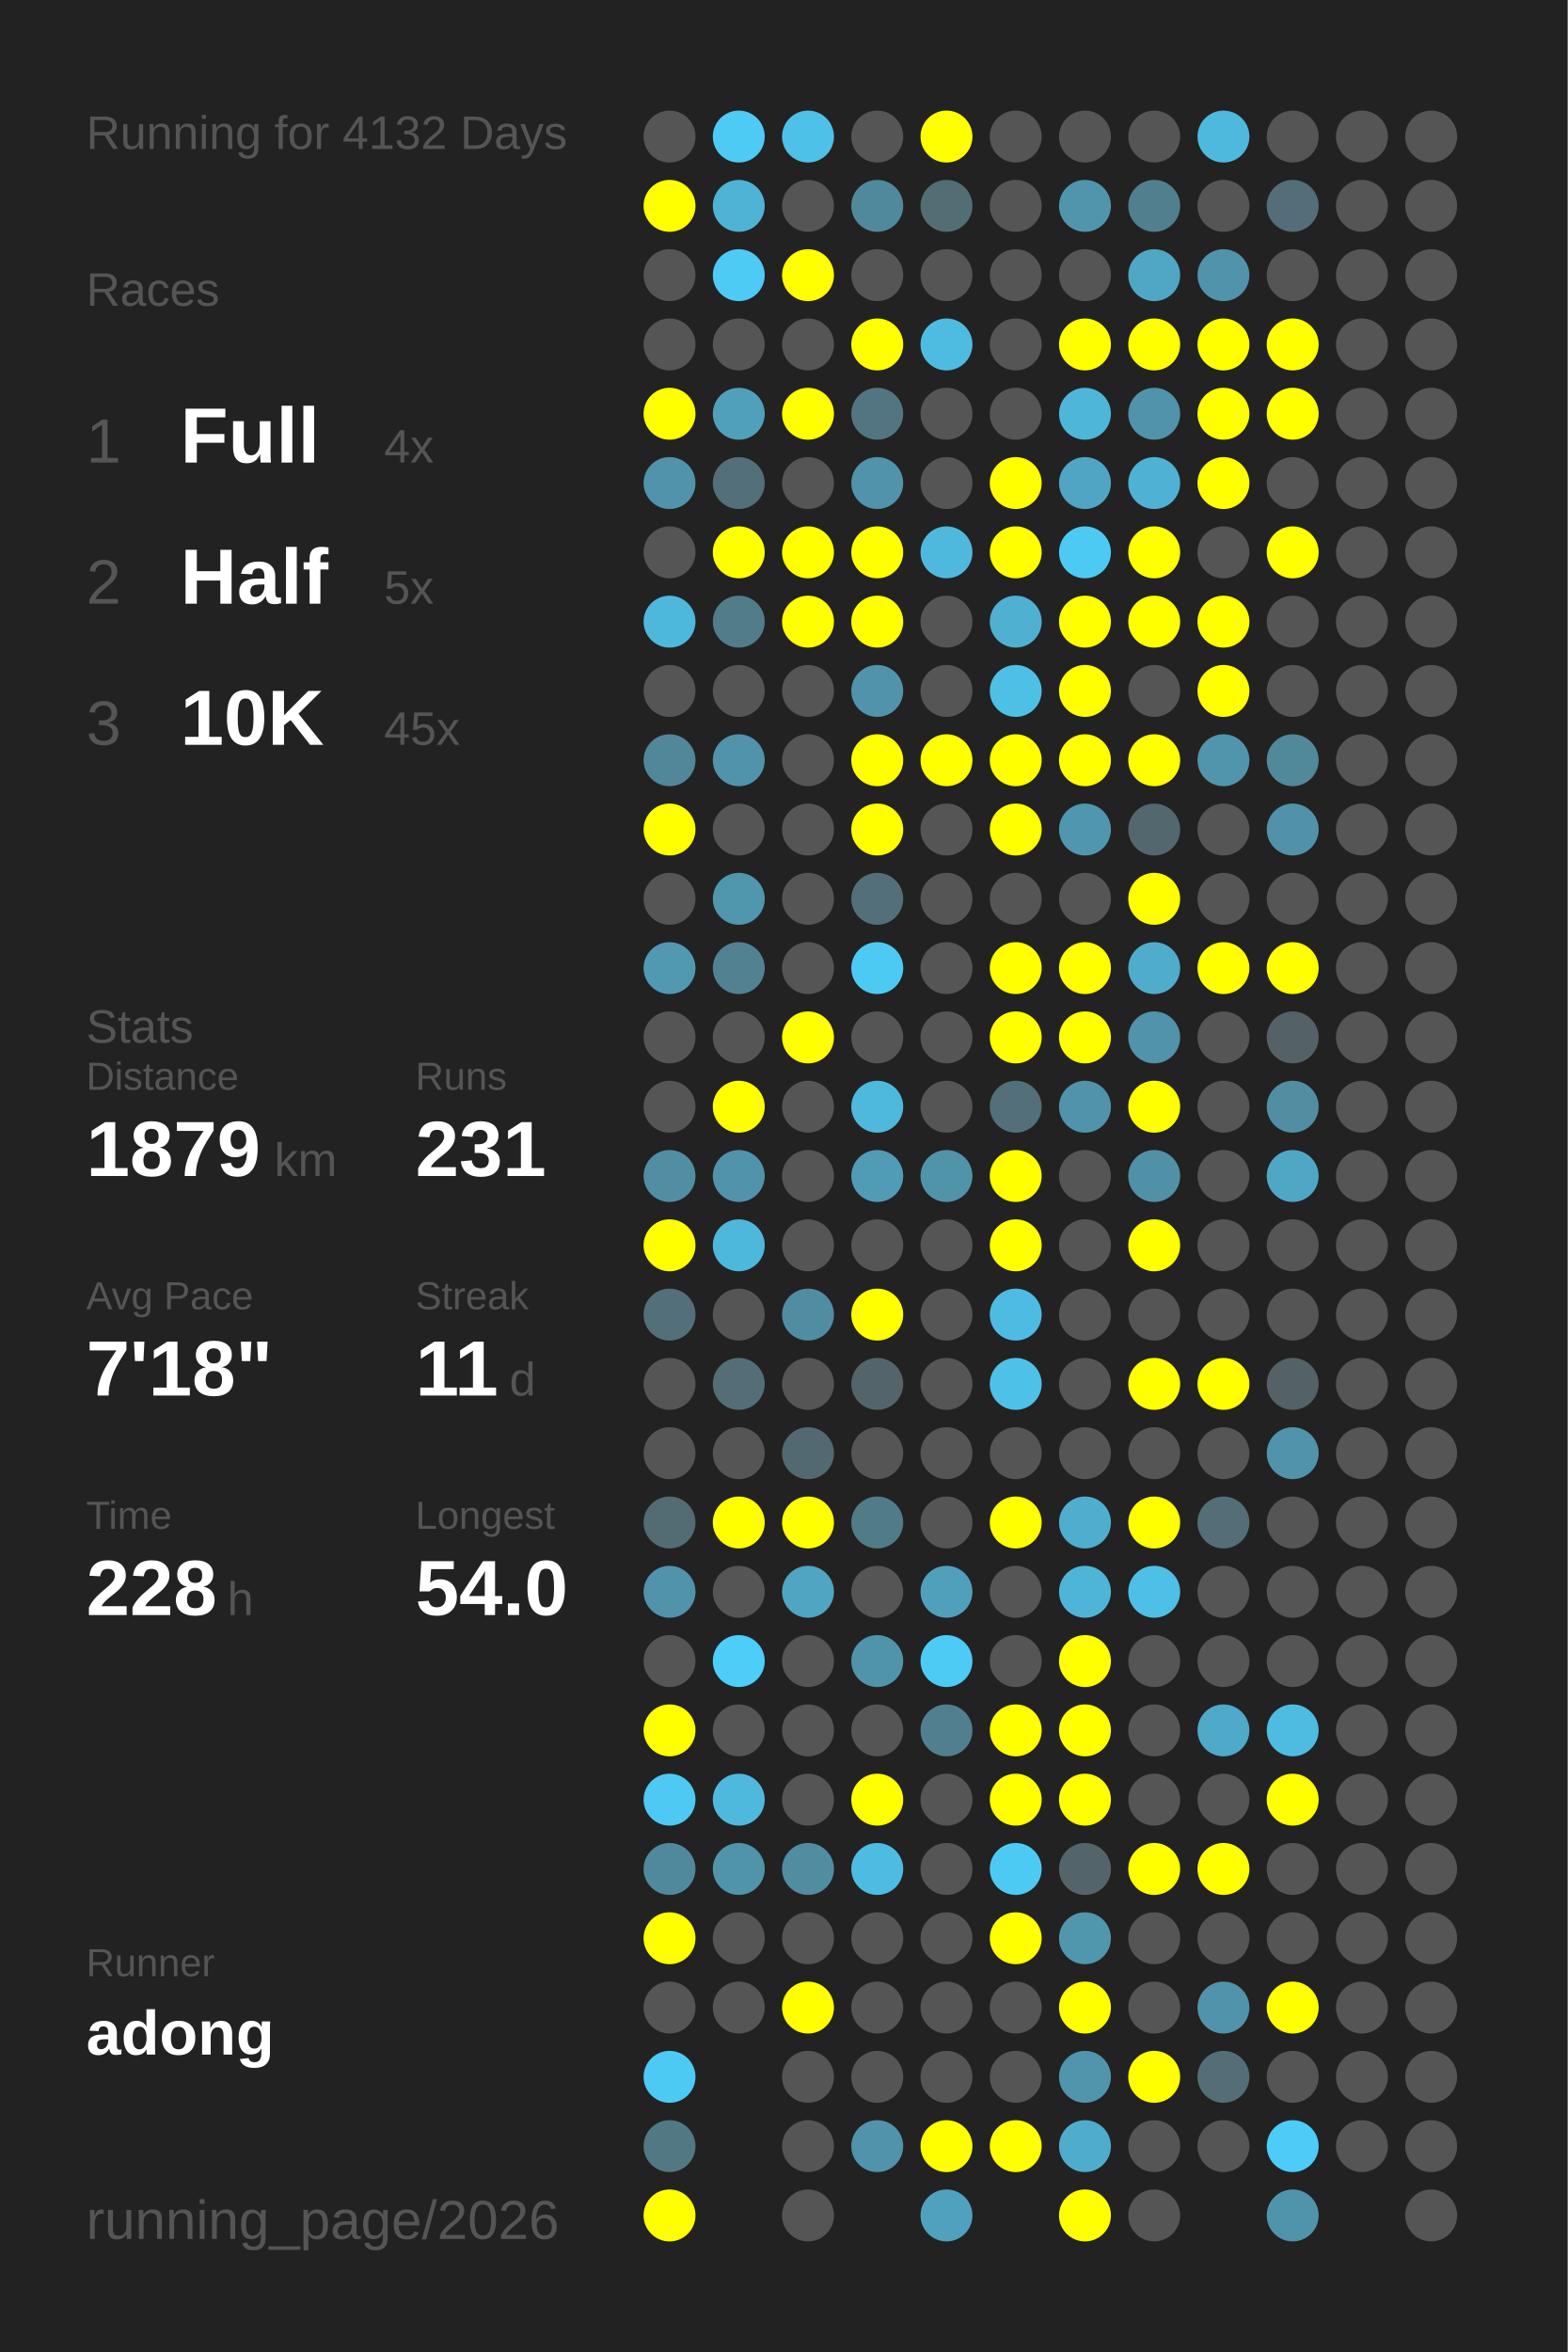
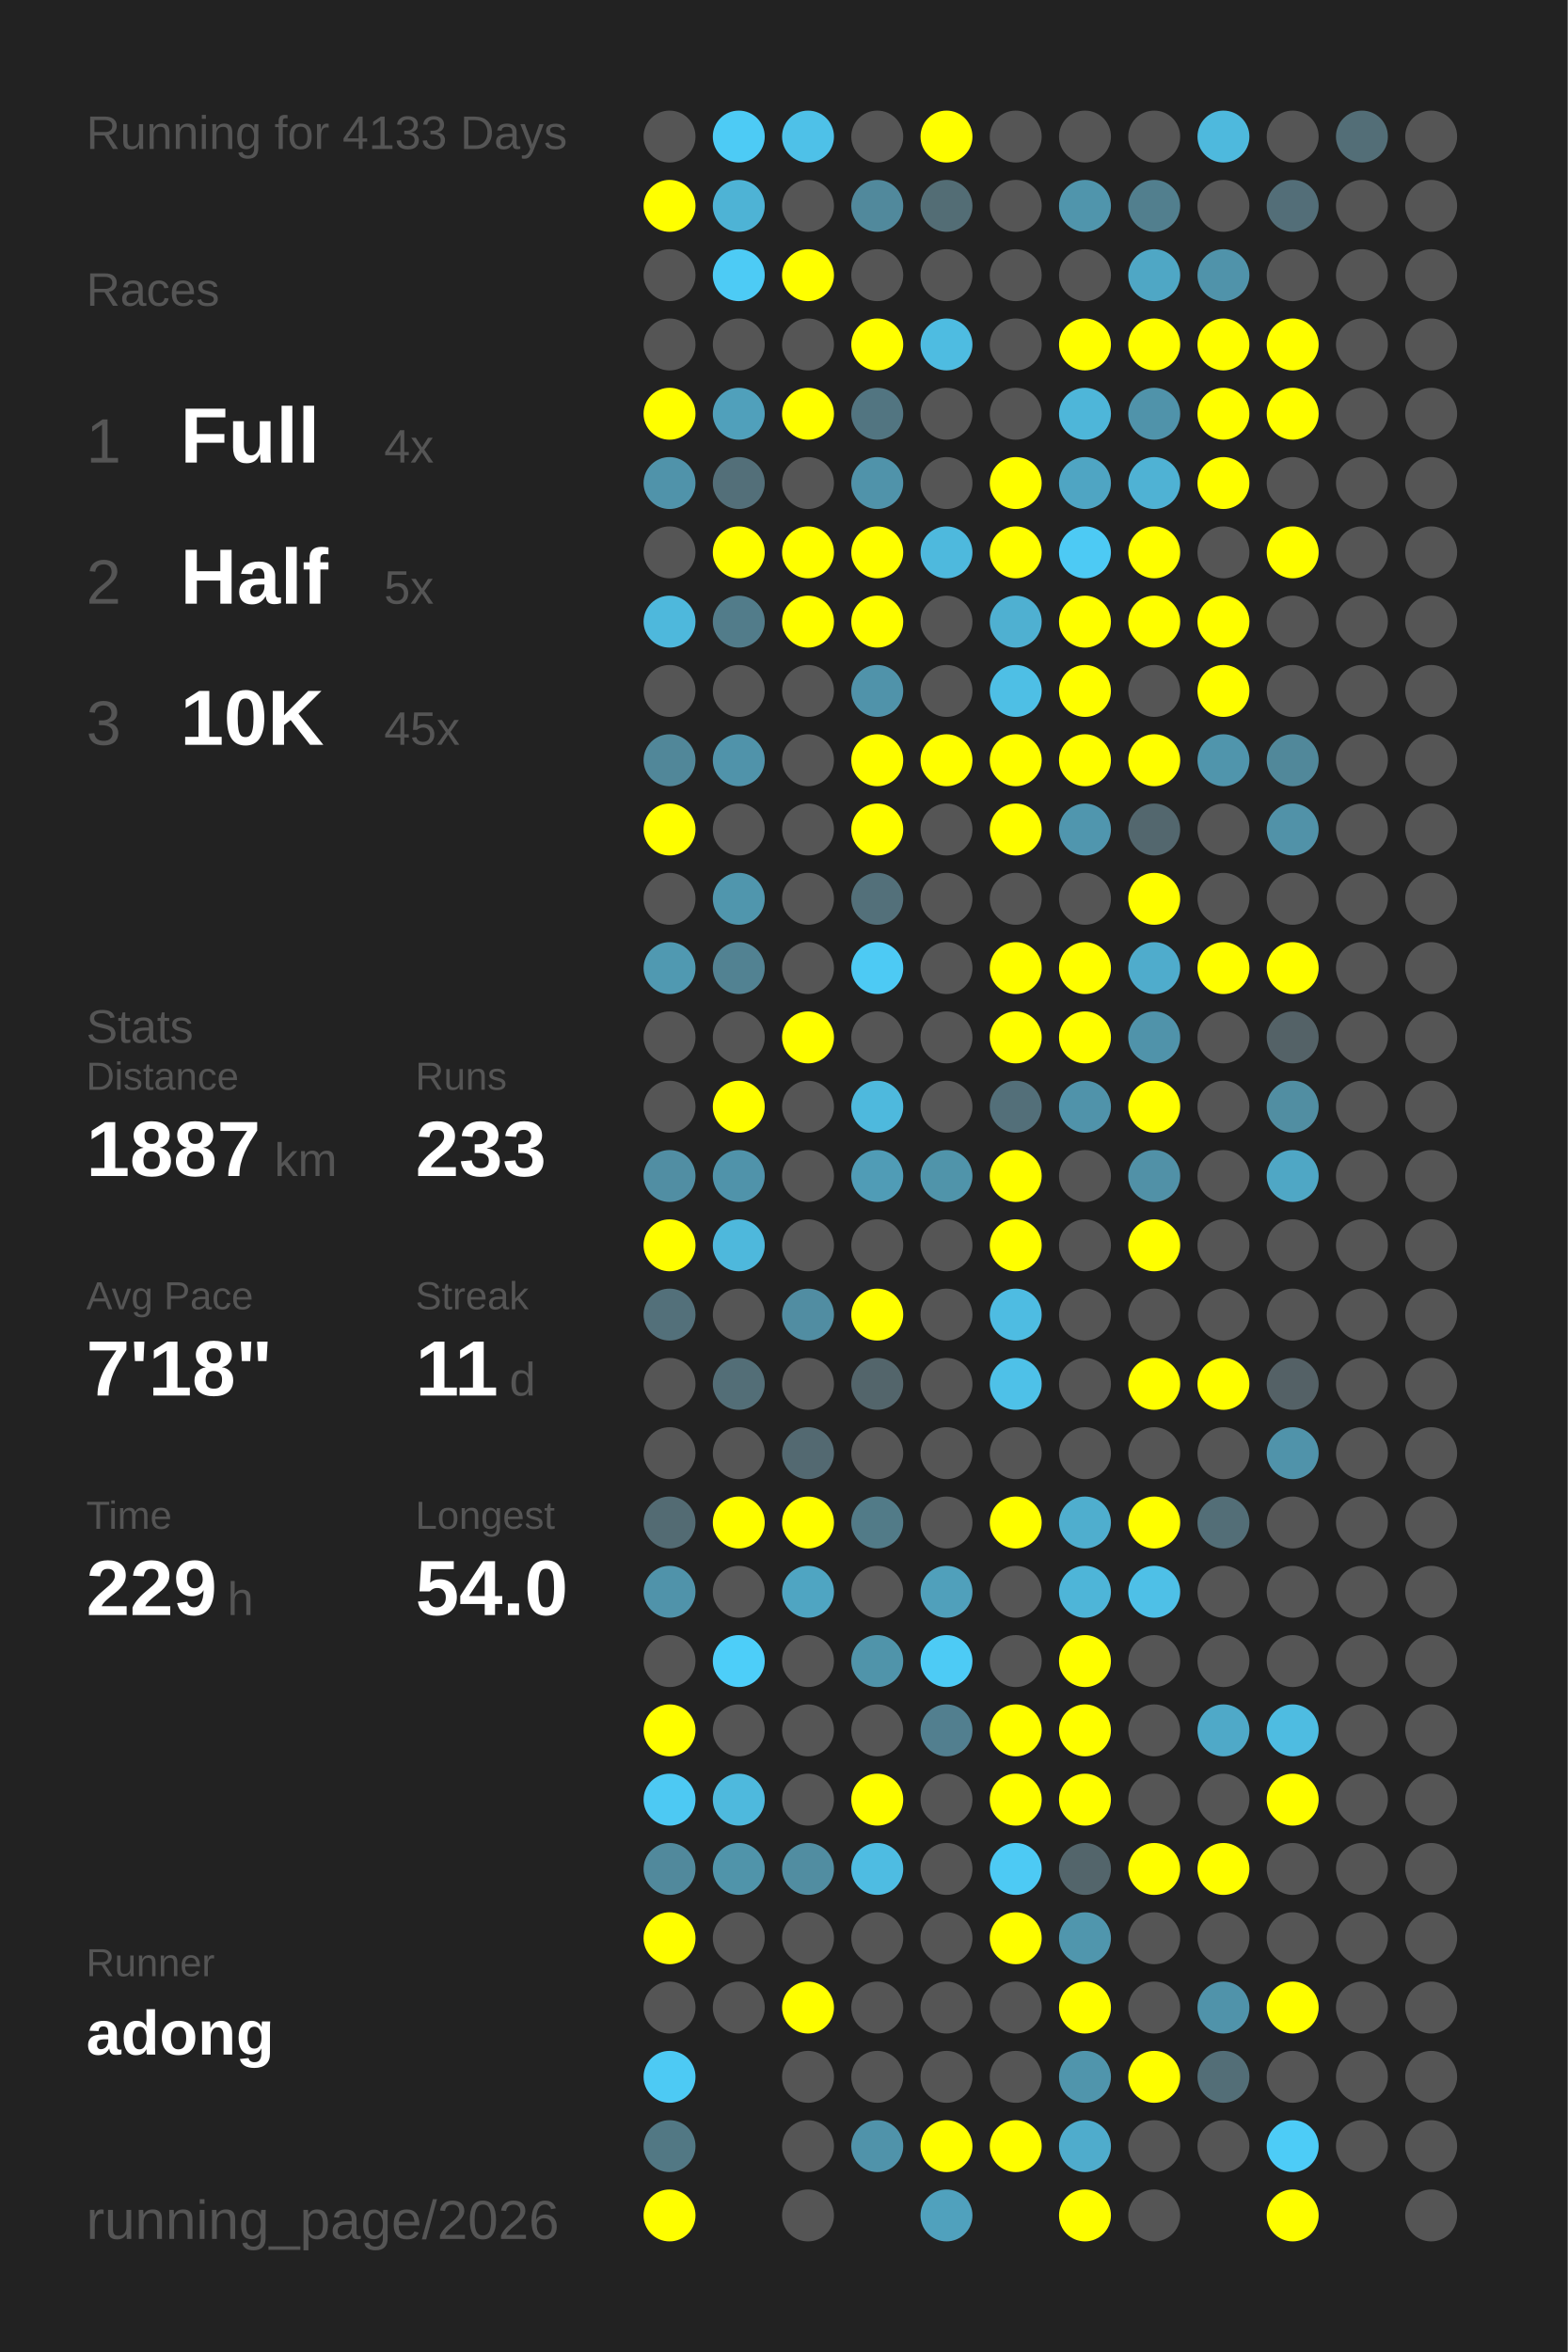
<svg xmlns="http://www.w3.org/2000/svg" baseProfile="full" height="300mm" version="1.1" viewBox="0,0,200,300" width="200mm">
  <defs />
  <rect fill="#222222" height="300" width="200" x="0" y="0" />
-   <text fill="#555555" style="font-size:6px; font-family:Arial;" x="11" y="19">Running for 4132 Days</text>
+   <text fill="#555555" style="font-size:6px; font-family:Arial;" x="11" y="19">Running for 4133 Days</text>
  <text fill="#555555" style="font-size:6px; font-family:Arial;" x="11" y="39">Races</text>
  <text fill="#555555" style="font-size:8px; font-family:Arial;" x="11" y="59">1</text>
  <text fill="#FFFFFF" style="font-size:10px; font-family:Arial; font-weight:bold;" x="23" y="59">Full</text>
  <text fill="#555555" style="font-size:6px; font-family:Arial;" x="49" y="59">4x</text>
  <text fill="#555555" style="font-size:8px; font-family:Arial;" x="11" y="77">2</text>
  <text fill="#FFFFFF" style="font-size:10px; font-family:Arial; font-weight:bold;" x="23" y="77">Half</text>
  <text fill="#555555" style="font-size:6px; font-family:Arial;" x="49" y="77">5x</text>
  <text fill="#555555" style="font-size:8px; font-family:Arial;" x="11" y="95">3</text>
  <text fill="#FFFFFF" style="font-size:10px; font-family:Arial; font-weight:bold;" x="23" y="95">10K</text>
  <text fill="#555555" style="font-size:6px; font-family:Arial;" x="49" y="95">45x</text>
  <text fill="#555555" style="font-size:6px; font-family:Arial;" x="11" y="133">Stats</text>
  <text fill="#555555" style="font-size:5px; font-family:Arial;" x="11" y="139">Distance</text>
-   <text fill="#FFFFFF" style="font-size:10px; font-family:Arial; font-weight:bold;" x="11" y="150">1879</text>
+   <text fill="#FFFFFF" style="font-size:10px; font-family:Arial; font-weight:bold;" x="11" y="150">1887</text>
  <text fill="#555555" style="font-size:6px; font-family:Arial;" x="35" y="150">km</text>
  <text fill="#555555" style="font-size:5px; font-family:Arial;" x="53" y="139">Runs</text>
-   <text fill="#FFFFFF" style="font-size:10px; font-family:Arial; font-weight:bold;" x="53" y="150">231</text>
+   <text fill="#FFFFFF" style="font-size:10px; font-family:Arial; font-weight:bold;" x="53" y="150">233</text>
  <text fill="#555555" style="font-size:5px; font-family:Arial;" x="11" y="167">Avg Pace</text>
  <text fill="#FFFFFF" style="font-size:10px; font-family:Arial; font-weight:bold;" x="11" y="178">7'18"</text>
  <text fill="#555555" style="font-size:5px; font-family:Arial;" x="53" y="167">Streak</text>
  <text fill="#FFFFFF" style="font-size:10px; font-family:Arial; font-weight:bold;" x="53" y="178">11</text>
  <text fill="#555555" style="font-size:6px; font-family:Arial;" x="65" y="178">d</text>
  <text fill="#555555" style="font-size:5px; font-family:Arial;" x="11" y="195">Time</text>
-   <text fill="#FFFFFF" style="font-size:10px; font-family:Arial; font-weight:bold;" x="11" y="206">228</text>
+   <text fill="#FFFFFF" style="font-size:10px; font-family:Arial; font-weight:bold;" x="11" y="206">229</text>
  <text fill="#555555" style="font-size:6px; font-family:Arial;" x="29" y="206">h</text>
  <text fill="#555555" style="font-size:5px; font-family:Arial;" x="53" y="195">Longest</text>
  <text fill="#FFFFFF" style="font-size:10px; font-family:Arial; font-weight:bold;" x="53" y="206">54.0</text>
  <text fill="#555555" style="font-size:5px; font-family:Arial;" x="11" y="252.065">Runner</text>
  <text fill="#FFFFFF" style="font-size:8px; font-family:Arial; font-weight:bold;" x="11" y="262.065">adong</text>
  <text fill="#555555" style="font-size:7px; font-family:Arial;" x="11" y="285.581">running_page/2026</text>
  <circle cx="85.417" cy="17.419" fill="#555555" r="3.312" />
  <circle cx="85.417" cy="26.258" fill="#FFFF00" r="3.312" />
  <circle cx="85.417" cy="35.097" fill="#555555" r="3.312" />
  <circle cx="85.417" cy="43.935" fill="#555555" r="3.312" />
  <circle cx="85.417" cy="52.774" fill="#FFFF00" r="3.312" />
  <circle cx="85.417" cy="61.613" fill="#5093aa" r="3.312" />
  <circle cx="85.417" cy="70.452" fill="#555555" r="3.312" />
  <circle cx="85.417" cy="79.29" fill="#4eb8dc" r="3.312" />
  <circle cx="85.417" cy="88.129" fill="#555555" r="3.312" />
  <circle cx="85.417" cy="96.968" fill="#518799" r="3.312" />
  <circle cx="85.417" cy="105.806" fill="#FFFF00" r="3.312" />
  <circle cx="85.417" cy="114.645" fill="#555555" r="3.312" />
  <circle cx="85.417" cy="123.484" fill="#5099b1" r="3.312" />
  <circle cx="85.417" cy="132.323" fill="#555555" r="3.312" />
  <circle cx="85.417" cy="141.161" fill="#555555" r="3.312" />
  <circle cx="85.417" cy="150" fill="#518ea3" r="3.312" />
  <circle cx="85.417" cy="158.839" fill="#FFFF00" r="3.312" />
  <circle cx="85.417" cy="167.677" fill="#53707a" r="3.312" />
  <circle cx="85.417" cy="176.516" fill="#555555" r="3.312" />
  <circle cx="85.417" cy="185.355" fill="#555555" r="3.312" />
  <circle cx="85.417" cy="194.194" fill="#536b73" r="3.312" />
  <circle cx="85.417" cy="203.032" fill="#5093aa" r="3.312" />
  <circle cx="85.417" cy="211.871" fill="#555555" r="3.312" />
  <circle cx="85.417" cy="220.71" fill="#FFFF00" r="3.312" />
  <circle cx="85.417" cy="229.548" fill="#4dc9f3" r="3.312" />
  <circle cx="85.417" cy="238.387" fill="#51899c" r="3.312" />
  <circle cx="85.417" cy="247.226" fill="#FFFF00" r="3.312" />
  <circle cx="85.417" cy="256.065" fill="#555555" r="3.312" />
  <circle cx="85.417" cy="264.903" fill="#4dcaf4" r="3.312" />
  <circle cx="85.417" cy="273.742" fill="#527884" r="3.312" />
  <circle cx="85.417" cy="282.581" fill="#FFFF00" r="3.312" />
  <circle cx="94.25" cy="17.419" fill="#4dcbf5" r="3.312" />
  <circle cx="94.25" cy="26.258" fill="#4eb3d5" r="3.312" />
  <circle cx="94.25" cy="35.097" fill="#4dcbf5" r="3.312" />
  <circle cx="94.25" cy="43.935" fill="#555555" r="3.312" />
  <circle cx="94.25" cy="52.774" fill="#50a0bb" r="3.312" />
  <circle cx="94.25" cy="61.613" fill="#536f79" r="3.312" />
  <circle cx="94.25" cy="70.452" fill="#FFFF00" r="3.312" />
  <circle cx="94.25" cy="79.29" fill="#527c8a" r="3.312" />
  <circle cx="94.25" cy="88.129" fill="#555555" r="3.312" />
  <circle cx="94.25" cy="96.968" fill="#5093aa" r="3.312" />
  <circle cx="94.25" cy="105.806" fill="#555555" r="3.312" />
  <circle cx="94.25" cy="114.645" fill="#5096ad" r="3.312" />
  <circle cx="94.25" cy="123.484" fill="#528292" r="3.312" />
  <circle cx="94.25" cy="132.323" fill="#555555" r="3.312" />
  <circle cx="94.25" cy="141.161" fill="#FFFF00" r="3.312" />
  <circle cx="94.25" cy="150" fill="#5093aa" r="3.312" />
  <circle cx="94.25" cy="158.839" fill="#4eb8dc" r="3.312" />
  <circle cx="94.25" cy="167.677" fill="#555555" r="3.312" />
  <circle cx="94.25" cy="176.516" fill="#536e77" r="3.312" />
  <circle cx="94.25" cy="185.355" fill="#555555" r="3.312" />
  <circle cx="94.25" cy="194.194" fill="#FFFF00" r="3.312" />
  <circle cx="94.25" cy="203.032" fill="#555555" r="3.312" />
  <circle cx="94.25" cy="211.871" fill="#4dcef9" r="3.312" />
  <circle cx="94.25" cy="220.71" fill="#555555" r="3.312" />
  <circle cx="94.25" cy="229.548" fill="#4eb9dd" r="3.312" />
  <circle cx="94.25" cy="238.387" fill="#5094aa" r="3.312" />
  <circle cx="94.25" cy="247.226" fill="#555555" r="3.312" />
  <circle cx="94.25" cy="256.065" fill="#555555" r="3.312" />
  <circle cx="103.083" cy="17.419" fill="#4ec1e8" r="3.312" />
  <circle cx="103.083" cy="26.258" fill="#555555" r="3.312" />
  <circle cx="103.083" cy="35.097" fill="#FFFF00" r="3.312" />
  <circle cx="103.083" cy="43.935" fill="#555555" r="3.312" />
  <circle cx="103.083" cy="52.774" fill="#FFFF00" r="3.312" />
  <circle cx="103.083" cy="61.613" fill="#555555" r="3.312" />
  <circle cx="103.083" cy="70.452" fill="#FFFF00" r="3.312" />
  <circle cx="103.083" cy="79.29" fill="#FFFF00" r="3.312" />
  <circle cx="103.083" cy="88.129" fill="#555555" r="3.312" />
  <circle cx="103.083" cy="96.968" fill="#555555" r="3.312" />
  <circle cx="103.083" cy="105.806" fill="#555555" r="3.312" />
  <circle cx="103.083" cy="114.645" fill="#555555" r="3.312" />
  <circle cx="103.083" cy="123.484" fill="#555555" r="3.312" />
  <circle cx="103.083" cy="132.323" fill="#FFFF00" r="3.312" />
  <circle cx="103.083" cy="141.161" fill="#555555" r="3.312" />
  <circle cx="103.083" cy="150" fill="#555555" r="3.312" />
  <circle cx="103.083" cy="158.839" fill="#555555" r="3.312" />
  <circle cx="103.083" cy="167.677" fill="#518da2" r="3.312" />
  <circle cx="103.083" cy="176.516" fill="#555555" r="3.312" />
  <circle cx="103.083" cy="185.355" fill="#536971" r="3.312" />
  <circle cx="103.083" cy="194.194" fill="#FFFF00" r="3.312" />
  <circle cx="103.083" cy="203.032" fill="#4fa5c2" r="3.312" />
  <circle cx="103.083" cy="211.871" fill="#555555" r="3.312" />
  <circle cx="103.083" cy="220.71" fill="#555555" r="3.312" />
  <circle cx="103.083" cy="229.548" fill="#555555" r="3.312" />
  <circle cx="103.083" cy="238.387" fill="#518da1" r="3.312" />
  <circle cx="103.083" cy="247.226" fill="#555555" r="3.312" />
  <circle cx="103.083" cy="256.065" fill="#FFFF00" r="3.312" />
  <circle cx="103.083" cy="264.903" fill="#555555" r="3.312" />
  <circle cx="103.083" cy="273.742" fill="#555555" r="3.312" />
  <circle cx="103.083" cy="282.581" fill="#555555" r="3.312" />
  <circle cx="111.917" cy="17.419" fill="#555555" r="3.312" />
  <circle cx="111.917" cy="26.258" fill="#51899c" r="3.312" />
  <circle cx="111.917" cy="35.097" fill="#555555" r="3.312" />
  <circle cx="111.917" cy="43.935" fill="#FFFF00" r="3.312" />
  <circle cx="111.917" cy="52.774" fill="#527581" r="3.312" />
  <circle cx="111.917" cy="61.613" fill="#5093aa" r="3.312" />
  <circle cx="111.917" cy="70.452" fill="#FFFF00" r="3.312" />
  <circle cx="111.917" cy="79.29" fill="#FFFF00" r="3.312" />
  <circle cx="111.917" cy="88.129" fill="#5093aa" r="3.312" />
  <circle cx="111.917" cy="96.968" fill="#FFFF00" r="3.312" />
  <circle cx="111.917" cy="105.806" fill="#FFFF00" r="3.312" />
  <circle cx="111.917" cy="114.645" fill="#53707a" r="3.312" />
  <circle cx="111.917" cy="123.484" fill="#4dcaf4" r="3.312" />
  <circle cx="111.917" cy="132.323" fill="#555555" r="3.312" />
  <circle cx="111.917" cy="141.161" fill="#4eb9dd" r="3.312" />
  <circle cx="111.917" cy="150" fill="#509cb6" r="3.312" />
  <circle cx="111.917" cy="158.839" fill="#555555" r="3.312" />
  <circle cx="111.917" cy="167.677" fill="#FFFF00" r="3.312" />
  <circle cx="111.917" cy="176.516" fill="#53656b" r="3.312" />
  <circle cx="111.917" cy="185.355" fill="#555555" r="3.312" />
  <circle cx="111.917" cy="194.194" fill="#527b88" r="3.312" />
  <circle cx="111.917" cy="203.032" fill="#555555" r="3.312" />
  <circle cx="111.917" cy="211.871" fill="#5094aa" r="3.312" />
  <circle cx="111.917" cy="220.71" fill="#555555" r="3.312" />
  <circle cx="111.917" cy="229.548" fill="#FFFF00" r="3.312" />
  <circle cx="111.917" cy="238.387" fill="#4ebce2" r="3.312" />
  <circle cx="111.917" cy="247.226" fill="#555555" r="3.312" />
  <circle cx="111.917" cy="256.065" fill="#555555" r="3.312" />
  <circle cx="111.917" cy="264.903" fill="#555555" r="3.312" />
  <circle cx="111.917" cy="273.742" fill="#5093aa" r="3.312" />
  <circle cx="120.75" cy="17.419" fill="#FFFF00" r="3.312" />
  <circle cx="120.75" cy="26.258" fill="#536d75" r="3.312" />
  <circle cx="120.75" cy="35.097" fill="#555555" r="3.312" />
  <circle cx="120.75" cy="43.935" fill="#4ebce1" r="3.312" />
  <circle cx="120.75" cy="52.774" fill="#555555" r="3.312" />
  <circle cx="120.75" cy="61.613" fill="#555555" r="3.312" />
  <circle cx="120.75" cy="70.452" fill="#4eb9dd" r="3.312" />
  <circle cx="120.75" cy="79.29" fill="#555555" r="3.312" />
  <circle cx="120.75" cy="88.129" fill="#555555" r="3.312" />
  <circle cx="120.75" cy="96.968" fill="#FFFF00" r="3.312" />
  <circle cx="120.75" cy="105.806" fill="#555555" r="3.312" />
  <circle cx="120.75" cy="114.645" fill="#555555" r="3.312" />
  <circle cx="120.75" cy="123.484" fill="#555555" r="3.312" />
  <circle cx="120.75" cy="132.323" fill="#555555" r="3.312" />
  <circle cx="120.75" cy="141.161" fill="#555555" r="3.312" />
  <circle cx="120.75" cy="150" fill="#5094aa" r="3.312" />
  <circle cx="120.75" cy="158.839" fill="#555555" r="3.312" />
  <circle cx="120.75" cy="167.677" fill="#555555" r="3.312" />
  <circle cx="120.75" cy="176.516" fill="#555555" r="3.312" />
  <circle cx="120.75" cy="185.355" fill="#555555" r="3.312" />
  <circle cx="120.75" cy="194.194" fill="#555555" r="3.312" />
  <circle cx="120.75" cy="203.032" fill="#50a0bb" r="3.312" />
  <circle cx="120.75" cy="211.871" fill="#4dcbf5" r="3.312" />
  <circle cx="120.75" cy="220.71" fill="#527f8f" r="3.312" />
  <circle cx="120.75" cy="229.548" fill="#555555" r="3.312" />
  <circle cx="120.75" cy="238.387" fill="#555555" r="3.312" />
  <circle cx="120.75" cy="247.226" fill="#555555" r="3.312" />
  <circle cx="120.75" cy="256.065" fill="#555555" r="3.312" />
  <circle cx="120.75" cy="264.903" fill="#555555" r="3.312" />
  <circle cx="120.75" cy="273.742" fill="#FFFF00" r="3.312" />
  <circle cx="120.75" cy="282.581" fill="#50a1bd" r="3.312" />
  <circle cx="129.583" cy="17.419" fill="#555555" r="3.312" />
  <circle cx="129.583" cy="26.258" fill="#555555" r="3.312" />
  <circle cx="129.583" cy="35.097" fill="#555555" r="3.312" />
  <circle cx="129.583" cy="43.935" fill="#555555" r="3.312" />
  <circle cx="129.583" cy="52.774" fill="#555555" r="3.312" />
  <circle cx="129.583" cy="61.613" fill="#FFFF00" r="3.312" />
  <circle cx="129.583" cy="70.452" fill="#FFFF00" r="3.312" />
  <circle cx="129.583" cy="79.29" fill="#4fb0d1" r="3.312" />
  <circle cx="129.583" cy="88.129" fill="#4ebfe5" r="3.312" />
  <circle cx="129.583" cy="96.968" fill="#FFFF00" r="3.312" />
  <circle cx="129.583" cy="105.806" fill="#FFFF00" r="3.312" />
  <circle cx="129.583" cy="114.645" fill="#555555" r="3.312" />
  <circle cx="129.583" cy="123.484" fill="#FFFF00" r="3.312" />
  <circle cx="129.583" cy="132.323" fill="#FFFF00" r="3.312" />
  <circle cx="129.583" cy="141.161" fill="#536f79" r="3.312" />
  <circle cx="129.583" cy="150" fill="#FFFF00" r="3.312" />
  <circle cx="129.583" cy="158.839" fill="#FFFF00" r="3.312" />
  <circle cx="129.583" cy="167.677" fill="#4ebce2" r="3.312" />
  <circle cx="129.583" cy="176.516" fill="#4ec1e8" r="3.312" />
  <circle cx="129.583" cy="185.355" fill="#555555" r="3.312" />
  <circle cx="129.583" cy="194.194" fill="#FFFF00" r="3.312" />
  <circle cx="129.583" cy="203.032" fill="#555555" r="3.312" />
  <circle cx="129.583" cy="211.871" fill="#555555" r="3.312" />
  <circle cx="129.583" cy="220.71" fill="#FFFF00" r="3.312" />
  <circle cx="129.583" cy="229.548" fill="#FFFF00" r="3.312" />
  <circle cx="129.583" cy="238.387" fill="#4dcaf4" r="3.312" />
  <circle cx="129.583" cy="247.226" fill="#FFFF00" r="3.312" />
  <circle cx="129.583" cy="256.065" fill="#555555" r="3.312" />
  <circle cx="129.583" cy="264.903" fill="#555555" r="3.312" />
  <circle cx="129.583" cy="273.742" fill="#FFFF00" r="3.312" />
  <circle cx="138.417" cy="17.419" fill="#555555" r="3.312" />
  <circle cx="138.417" cy="26.258" fill="#5095ac" r="3.312" />
  <circle cx="138.417" cy="35.097" fill="#555555" r="3.312" />
  <circle cx="138.417" cy="43.935" fill="#FFFF00" r="3.312" />
  <circle cx="138.417" cy="52.774" fill="#4eb6d9" r="3.312" />
  <circle cx="138.417" cy="61.613" fill="#4fa5c3" r="3.312" />
  <circle cx="138.417" cy="70.452" fill="#4dcaf4" r="3.312" />
  <circle cx="138.417" cy="79.29" fill="#FFFF00" r="3.312" />
  <circle cx="138.417" cy="88.129" fill="#FFFF00" r="3.312" />
  <circle cx="138.417" cy="96.968" fill="#FFFF00" r="3.312" />
  <circle cx="138.417" cy="105.806" fill="#5096ae" r="3.312" />
  <circle cx="138.417" cy="114.645" fill="#555555" r="3.312" />
  <circle cx="138.417" cy="123.484" fill="#FFFF00" r="3.312" />
  <circle cx="138.417" cy="132.323" fill="#FFFF00" r="3.312" />
  <circle cx="138.417" cy="141.161" fill="#5093aa" r="3.312" />
  <circle cx="138.417" cy="150" fill="#555555" r="3.312" />
  <circle cx="138.417" cy="158.839" fill="#555555" r="3.312" />
  <circle cx="138.417" cy="167.677" fill="#555555" r="3.312" />
  <circle cx="138.417" cy="176.516" fill="#555555" r="3.312" />
  <circle cx="138.417" cy="185.355" fill="#555555" r="3.312" />
  <circle cx="138.417" cy="194.194" fill="#4faece" r="3.312" />
  <circle cx="138.417" cy="203.032" fill="#4eb5d8" r="3.312" />
  <circle cx="138.417" cy="211.871" fill="#FFFF00" r="3.312" />
  <circle cx="138.417" cy="220.71" fill="#FFFF00" r="3.312" />
  <circle cx="138.417" cy="229.548" fill="#FFFF00" r="3.312" />
  <circle cx="138.417" cy="238.387" fill="#53656b" r="3.312" />
  <circle cx="138.417" cy="247.226" fill="#5096ad" r="3.312" />
  <circle cx="138.417" cy="256.065" fill="#FFFF00" r="3.312" />
  <circle cx="138.417" cy="264.903" fill="#5095ac" r="3.312" />
  <circle cx="138.417" cy="273.742" fill="#4faccc" r="3.312" />
  <circle cx="138.417" cy="282.581" fill="#FFFF00" r="3.312" />
  <circle cx="147.25" cy="17.419" fill="#555555" r="3.312" />
  <circle cx="147.25" cy="26.258" fill="#527f8e" r="3.312" />
  <circle cx="147.25" cy="35.097" fill="#4fa7c5" r="3.312" />
  <circle cx="147.25" cy="43.935" fill="#FFFF00" r="3.312" />
  <circle cx="147.25" cy="52.774" fill="#5093aa" r="3.312" />
  <circle cx="147.25" cy="61.613" fill="#4fb2d4" r="3.312" />
  <circle cx="147.25" cy="70.452" fill="#FFFF00" r="3.312" />
  <circle cx="147.25" cy="79.29" fill="#FFFF00" r="3.312" />
  <circle cx="147.25" cy="88.129" fill="#555555" r="3.312" />
  <circle cx="147.25" cy="96.968" fill="#FFFF00" r="3.312" />
  <circle cx="147.25" cy="105.806" fill="#53676e" r="3.312" />
  <circle cx="147.25" cy="114.645" fill="#FFFF00" r="3.312" />
  <circle cx="147.25" cy="123.484" fill="#4faccc" r="3.312" />
  <circle cx="147.25" cy="132.323" fill="#5093aa" r="3.312" />
  <circle cx="147.25" cy="141.161" fill="#FFFF00" r="3.312" />
  <circle cx="147.25" cy="150" fill="#5191a7" r="3.312" />
  <circle cx="147.25" cy="158.839" fill="#FFFF00" r="3.312" />
  <circle cx="147.25" cy="167.677" fill="#555555" r="3.312" />
  <circle cx="147.25" cy="176.516" fill="#FFFF00" r="3.312" />
  <circle cx="147.25" cy="185.355" fill="#555555" r="3.312" />
  <circle cx="147.25" cy="194.194" fill="#FFFF00" r="3.312" />
  <circle cx="147.25" cy="203.032" fill="#4ec0e7" r="3.312" />
  <circle cx="147.25" cy="211.871" fill="#555555" r="3.312" />
  <circle cx="147.25" cy="220.71" fill="#555555" r="3.312" />
  <circle cx="147.25" cy="229.548" fill="#555555" r="3.312" />
  <circle cx="147.25" cy="238.387" fill="#FFFF00" r="3.312" />
  <circle cx="147.25" cy="247.226" fill="#555555" r="3.312" />
  <circle cx="147.25" cy="256.065" fill="#555555" r="3.312" />
  <circle cx="147.25" cy="264.903" fill="#FFFF00" r="3.312" />
  <circle cx="147.25" cy="273.742" fill="#555555" r="3.312" />
  <circle cx="147.25" cy="282.581" fill="#555555" r="3.312" />
  <circle cx="156.083" cy="17.419" fill="#4eb9dd" r="3.312" />
  <circle cx="156.083" cy="26.258" fill="#555555" r="3.312" />
  <circle cx="156.083" cy="35.097" fill="#5093aa" r="3.312" />
  <circle cx="156.083" cy="43.935" fill="#FFFF00" r="3.312" />
  <circle cx="156.083" cy="52.774" fill="#FFFF00" r="3.312" />
  <circle cx="156.083" cy="61.613" fill="#FFFF00" r="3.312" />
  <circle cx="156.083" cy="70.452" fill="#555555" r="3.312" />
  <circle cx="156.083" cy="79.29" fill="#FFFF00" r="3.312" />
  <circle cx="156.083" cy="88.129" fill="#FFFF00" r="3.312" />
  <circle cx="156.083" cy="96.968" fill="#5095ac" r="3.312" />
  <circle cx="156.083" cy="105.806" fill="#555555" r="3.312" />
  <circle cx="156.083" cy="114.645" fill="#555555" r="3.312" />
  <circle cx="156.083" cy="123.484" fill="#FFFF00" r="3.312" />
  <circle cx="156.083" cy="132.323" fill="#555555" r="3.312" />
  <circle cx="156.083" cy="141.161" fill="#555555" r="3.312" />
  <circle cx="156.083" cy="150" fill="#555555" r="3.312" />
  <circle cx="156.083" cy="158.839" fill="#555555" r="3.312" />
  <circle cx="156.083" cy="167.677" fill="#555555" r="3.312" />
  <circle cx="156.083" cy="176.516" fill="#FFFF00" r="3.312" />
  <circle cx="156.083" cy="185.355" fill="#555555" r="3.312" />
  <circle cx="156.083" cy="194.194" fill="#536e77" r="3.312" />
  <circle cx="156.083" cy="203.032" fill="#555555" r="3.312" />
  <circle cx="156.083" cy="211.871" fill="#555555" r="3.312" />
  <circle cx="156.083" cy="220.71" fill="#4fa9c8" r="3.312" />
  <circle cx="156.083" cy="229.548" fill="#555555" r="3.312" />
  <circle cx="156.083" cy="238.387" fill="#FFFF00" r="3.312" />
  <circle cx="156.083" cy="247.226" fill="#555555" r="3.312" />
  <circle cx="156.083" cy="256.065" fill="#5093aa" r="3.312" />
  <circle cx="156.083" cy="264.903" fill="#536e77" r="3.312" />
  <circle cx="156.083" cy="273.742" fill="#555555" r="3.312" />
  <circle cx="164.917" cy="17.419" fill="#555555" r="3.312" />
  <circle cx="164.917" cy="26.258" fill="#536e78" r="3.312" />
  <circle cx="164.917" cy="35.097" fill="#555555" r="3.312" />
  <circle cx="164.917" cy="43.935" fill="#FFFF00" r="3.312" />
  <circle cx="164.917" cy="52.774" fill="#FFFF00" r="3.312" />
  <circle cx="164.917" cy="61.613" fill="#555555" r="3.312" />
  <circle cx="164.917" cy="70.452" fill="#FFFF00" r="3.312" />
  <circle cx="164.917" cy="79.29" fill="#555555" r="3.312" />
  <circle cx="164.917" cy="88.129" fill="#555555" r="3.312" />
  <circle cx="164.917" cy="96.968" fill="#51889a" r="3.312" />
  <circle cx="164.917" cy="105.806" fill="#5192a8" r="3.312" />
  <circle cx="164.917" cy="114.645" fill="#555555" r="3.312" />
  <circle cx="164.917" cy="123.484" fill="#FFFF00" r="3.312" />
  <circle cx="164.917" cy="132.323" fill="#546267" r="3.312" />
  <circle cx="164.917" cy="141.161" fill="#518ea2" r="3.312" />
  <circle cx="164.917" cy="150" fill="#4fa7c5" r="3.312" />
  <circle cx="164.917" cy="158.839" fill="#555555" r="3.312" />
  <circle cx="164.917" cy="167.677" fill="#555555" r="3.312" />
  <circle cx="164.917" cy="176.516" fill="#546166" r="3.312" />
  <circle cx="164.917" cy="185.355" fill="#5093aa" r="3.312" />
  <circle cx="164.917" cy="194.194" fill="#555555" r="3.312" />
  <circle cx="164.917" cy="203.032" fill="#555555" r="3.312" />
  <circle cx="164.917" cy="211.871" fill="#555555" r="3.312" />
  <circle cx="164.917" cy="220.71" fill="#4ebce1" r="3.312" />
  <circle cx="164.917" cy="229.548" fill="#FFFF00" r="3.312" />
  <circle cx="164.917" cy="238.387" fill="#555555" r="3.312" />
  <circle cx="164.917" cy="247.226" fill="#555555" r="3.312" />
  <circle cx="164.917" cy="256.065" fill="#FFFF00" r="3.312" />
  <circle cx="164.917" cy="264.903" fill="#555555" r="3.312" />
  <circle cx="164.917" cy="273.742" fill="#4dccf7" r="3.312" />
-   <circle cx="164.917" cy="282.581" fill="#5094ab" r="3.312" />
-   <circle cx="173.75" cy="17.419" fill="#555555" r="3.312" />
+   <circle cx="164.917" cy="282.581" fill="#FFFF00" r="3.312" />
+   <circle cx="173.75" cy="17.419" fill="#536e77" r="3.312" />
  <circle cx="173.75" cy="26.258" fill="#555555" r="3.312" />
  <circle cx="173.75" cy="35.097" fill="#555555" r="3.312" />
  <circle cx="173.75" cy="43.935" fill="#555555" r="3.312" />
  <circle cx="173.75" cy="52.774" fill="#555555" r="3.312" />
  <circle cx="173.75" cy="61.613" fill="#555555" r="3.312" />
  <circle cx="173.75" cy="70.452" fill="#555555" r="3.312" />
  <circle cx="173.75" cy="79.29" fill="#555555" r="3.312" />
  <circle cx="173.75" cy="88.129" fill="#555555" r="3.312" />
  <circle cx="173.75" cy="96.968" fill="#555555" r="3.312" />
  <circle cx="173.75" cy="105.806" fill="#555555" r="3.312" />
  <circle cx="173.75" cy="114.645" fill="#555555" r="3.312" />
  <circle cx="173.75" cy="123.484" fill="#555555" r="3.312" />
  <circle cx="173.75" cy="132.323" fill="#555555" r="3.312" />
  <circle cx="173.75" cy="141.161" fill="#555555" r="3.312" />
  <circle cx="173.75" cy="150" fill="#555555" r="3.312" />
  <circle cx="173.75" cy="158.839" fill="#555555" r="3.312" />
  <circle cx="173.75" cy="167.677" fill="#555555" r="3.312" />
  <circle cx="173.75" cy="176.516" fill="#555555" r="3.312" />
  <circle cx="173.75" cy="185.355" fill="#555555" r="3.312" />
  <circle cx="173.75" cy="194.194" fill="#555555" r="3.312" />
  <circle cx="173.75" cy="203.032" fill="#555555" r="3.312" />
  <circle cx="173.75" cy="211.871" fill="#555555" r="3.312" />
  <circle cx="173.75" cy="220.71" fill="#555555" r="3.312" />
  <circle cx="173.75" cy="229.548" fill="#555555" r="3.312" />
  <circle cx="173.75" cy="238.387" fill="#555555" r="3.312" />
  <circle cx="173.75" cy="247.226" fill="#555555" r="3.312" />
  <circle cx="173.75" cy="256.065" fill="#555555" r="3.312" />
  <circle cx="173.75" cy="264.903" fill="#555555" r="3.312" />
  <circle cx="173.75" cy="273.742" fill="#555555" r="3.312" />
  <circle cx="182.583" cy="17.419" fill="#555555" r="3.312" />
  <circle cx="182.583" cy="26.258" fill="#555555" r="3.312" />
  <circle cx="182.583" cy="35.097" fill="#555555" r="3.312" />
  <circle cx="182.583" cy="43.935" fill="#555555" r="3.312" />
  <circle cx="182.583" cy="52.774" fill="#555555" r="3.312" />
  <circle cx="182.583" cy="61.613" fill="#555555" r="3.312" />
  <circle cx="182.583" cy="70.452" fill="#555555" r="3.312" />
  <circle cx="182.583" cy="79.29" fill="#555555" r="3.312" />
  <circle cx="182.583" cy="88.129" fill="#555555" r="3.312" />
  <circle cx="182.583" cy="96.968" fill="#555555" r="3.312" />
  <circle cx="182.583" cy="105.806" fill="#555555" r="3.312" />
  <circle cx="182.583" cy="114.645" fill="#555555" r="3.312" />
  <circle cx="182.583" cy="123.484" fill="#555555" r="3.312" />
  <circle cx="182.583" cy="132.323" fill="#555555" r="3.312" />
  <circle cx="182.583" cy="141.161" fill="#555555" r="3.312" />
  <circle cx="182.583" cy="150" fill="#555555" r="3.312" />
  <circle cx="182.583" cy="158.839" fill="#555555" r="3.312" />
  <circle cx="182.583" cy="167.677" fill="#555555" r="3.312" />
  <circle cx="182.583" cy="176.516" fill="#555555" r="3.312" />
  <circle cx="182.583" cy="185.355" fill="#555555" r="3.312" />
  <circle cx="182.583" cy="194.194" fill="#555555" r="3.312" />
  <circle cx="182.583" cy="203.032" fill="#555555" r="3.312" />
  <circle cx="182.583" cy="211.871" fill="#555555" r="3.312" />
  <circle cx="182.583" cy="220.71" fill="#555555" r="3.312" />
  <circle cx="182.583" cy="229.548" fill="#555555" r="3.312" />
  <circle cx="182.583" cy="238.387" fill="#555555" r="3.312" />
  <circle cx="182.583" cy="247.226" fill="#555555" r="3.312" />
  <circle cx="182.583" cy="256.065" fill="#555555" r="3.312" />
  <circle cx="182.583" cy="264.903" fill="#555555" r="3.312" />
  <circle cx="182.583" cy="273.742" fill="#555555" r="3.312" />
  <circle cx="182.583" cy="282.581" fill="#555555" r="3.312" />
</svg>
